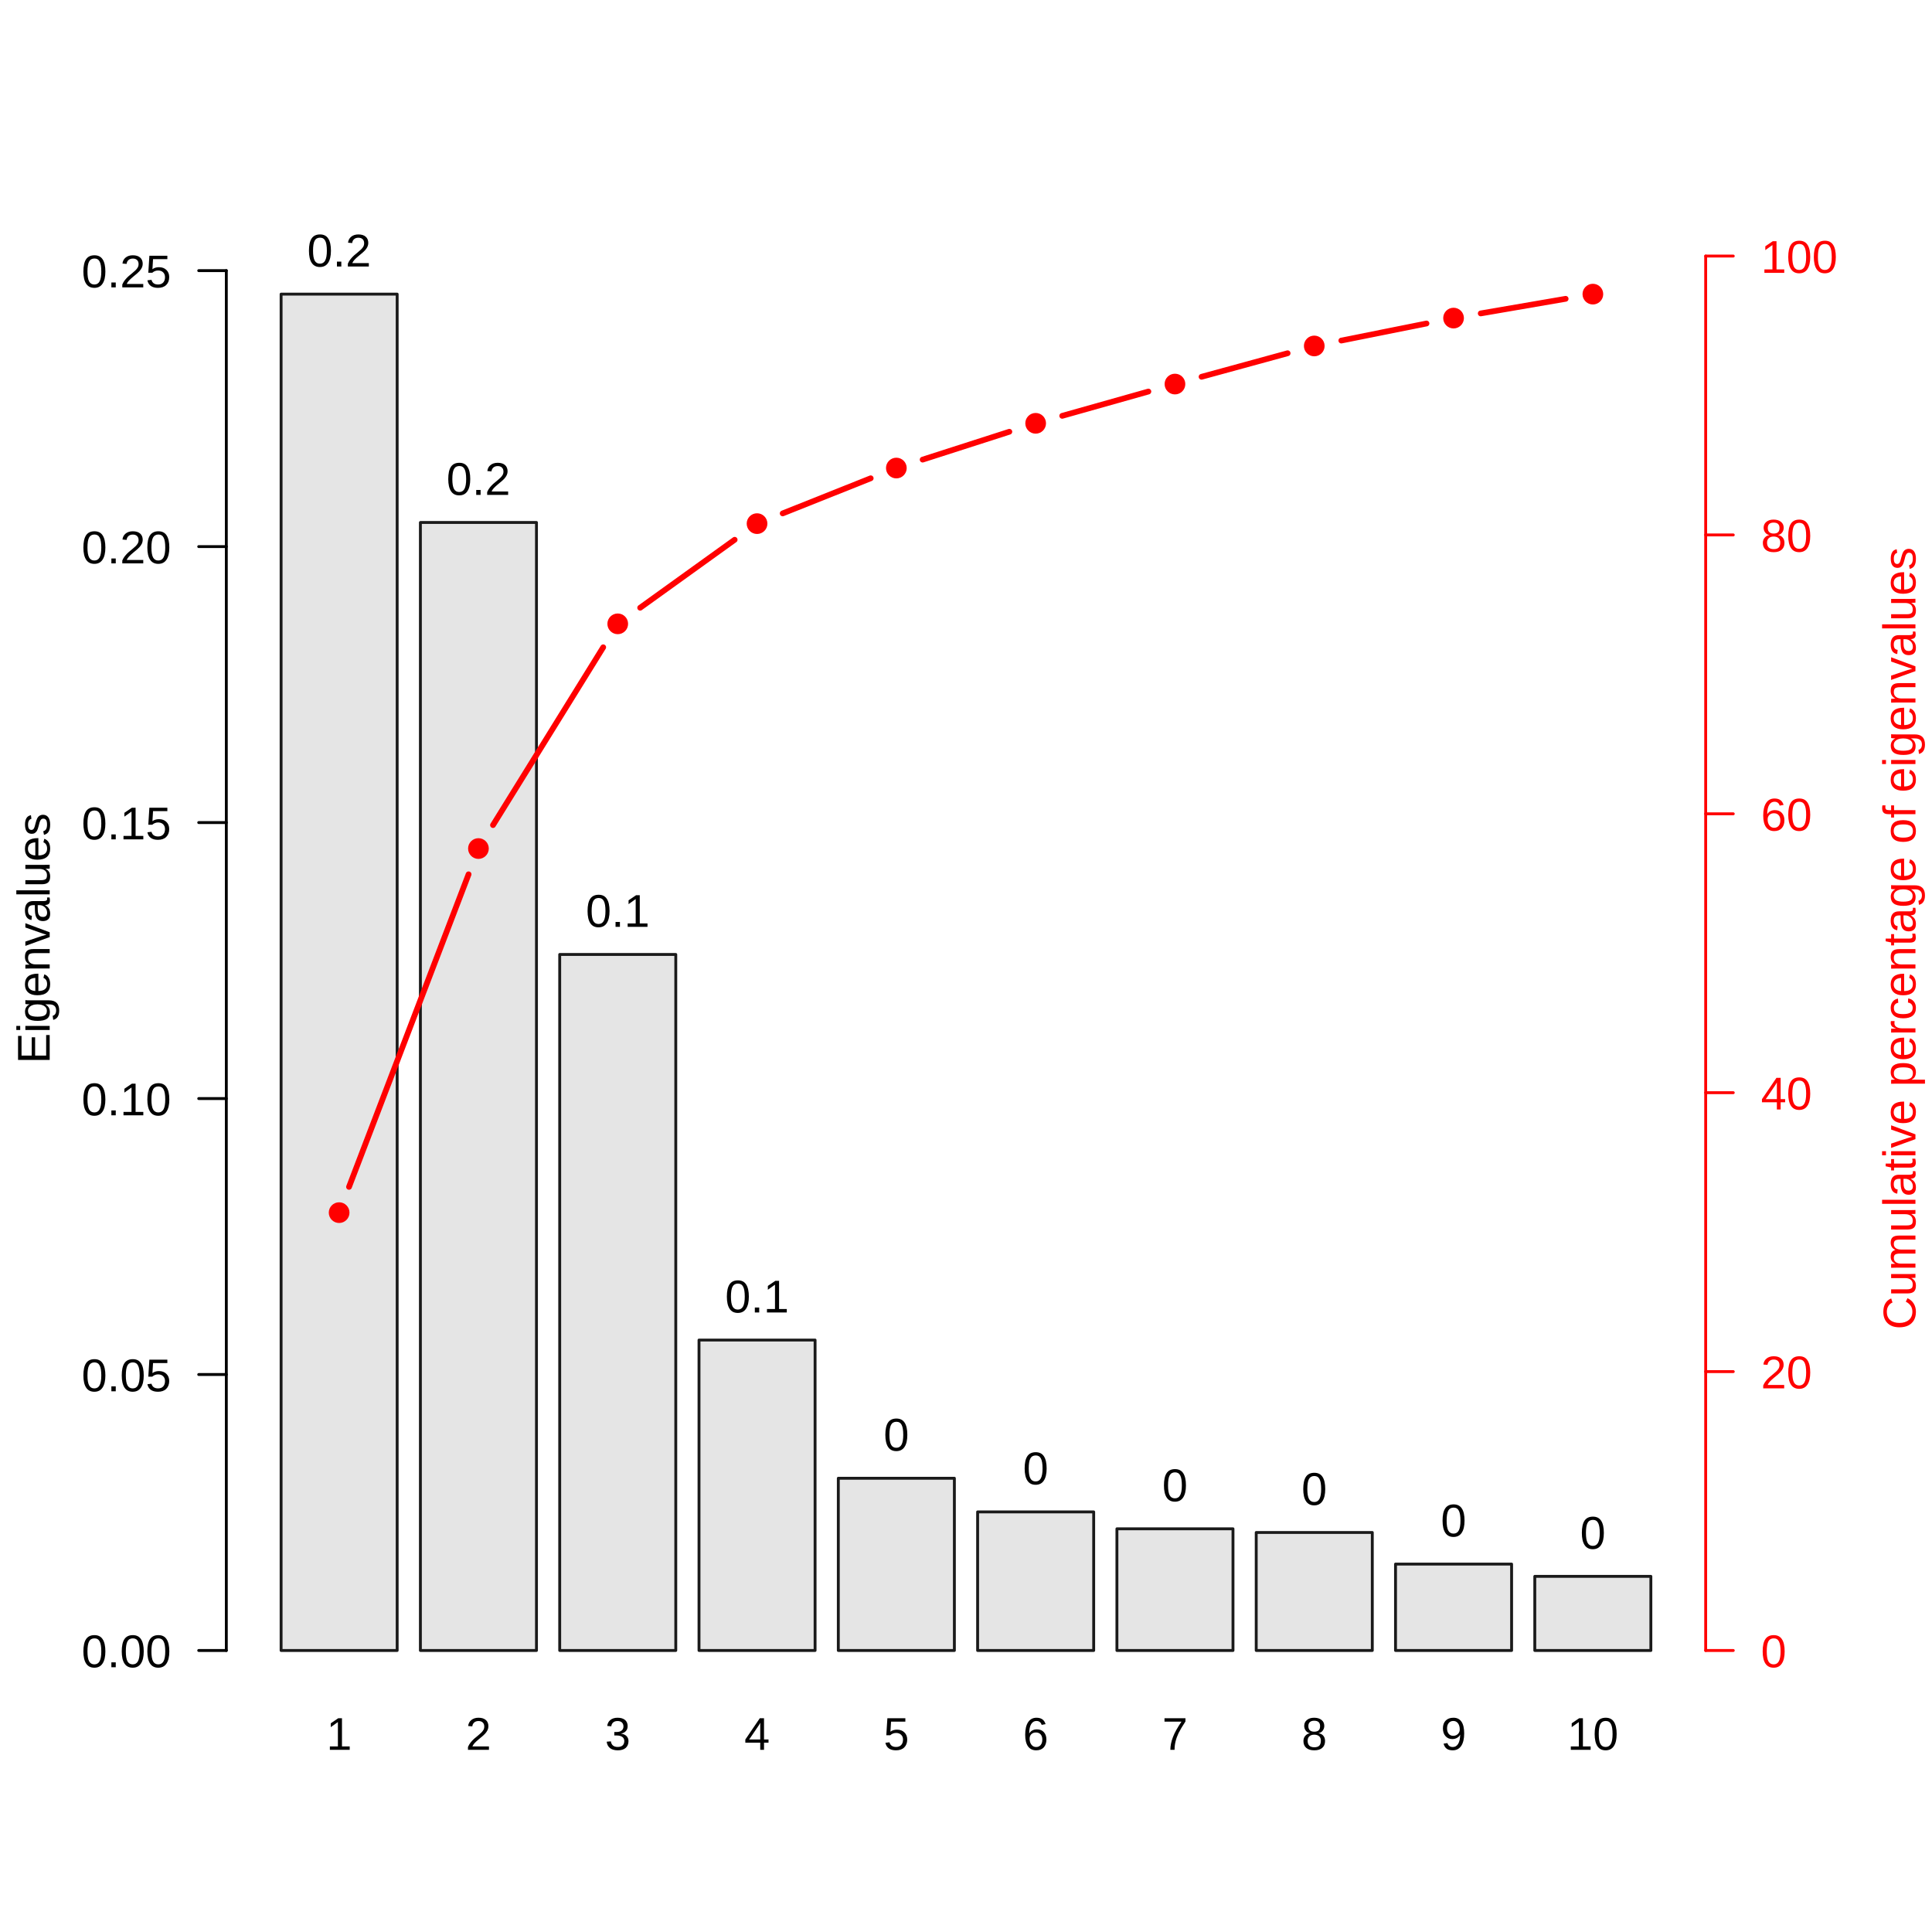
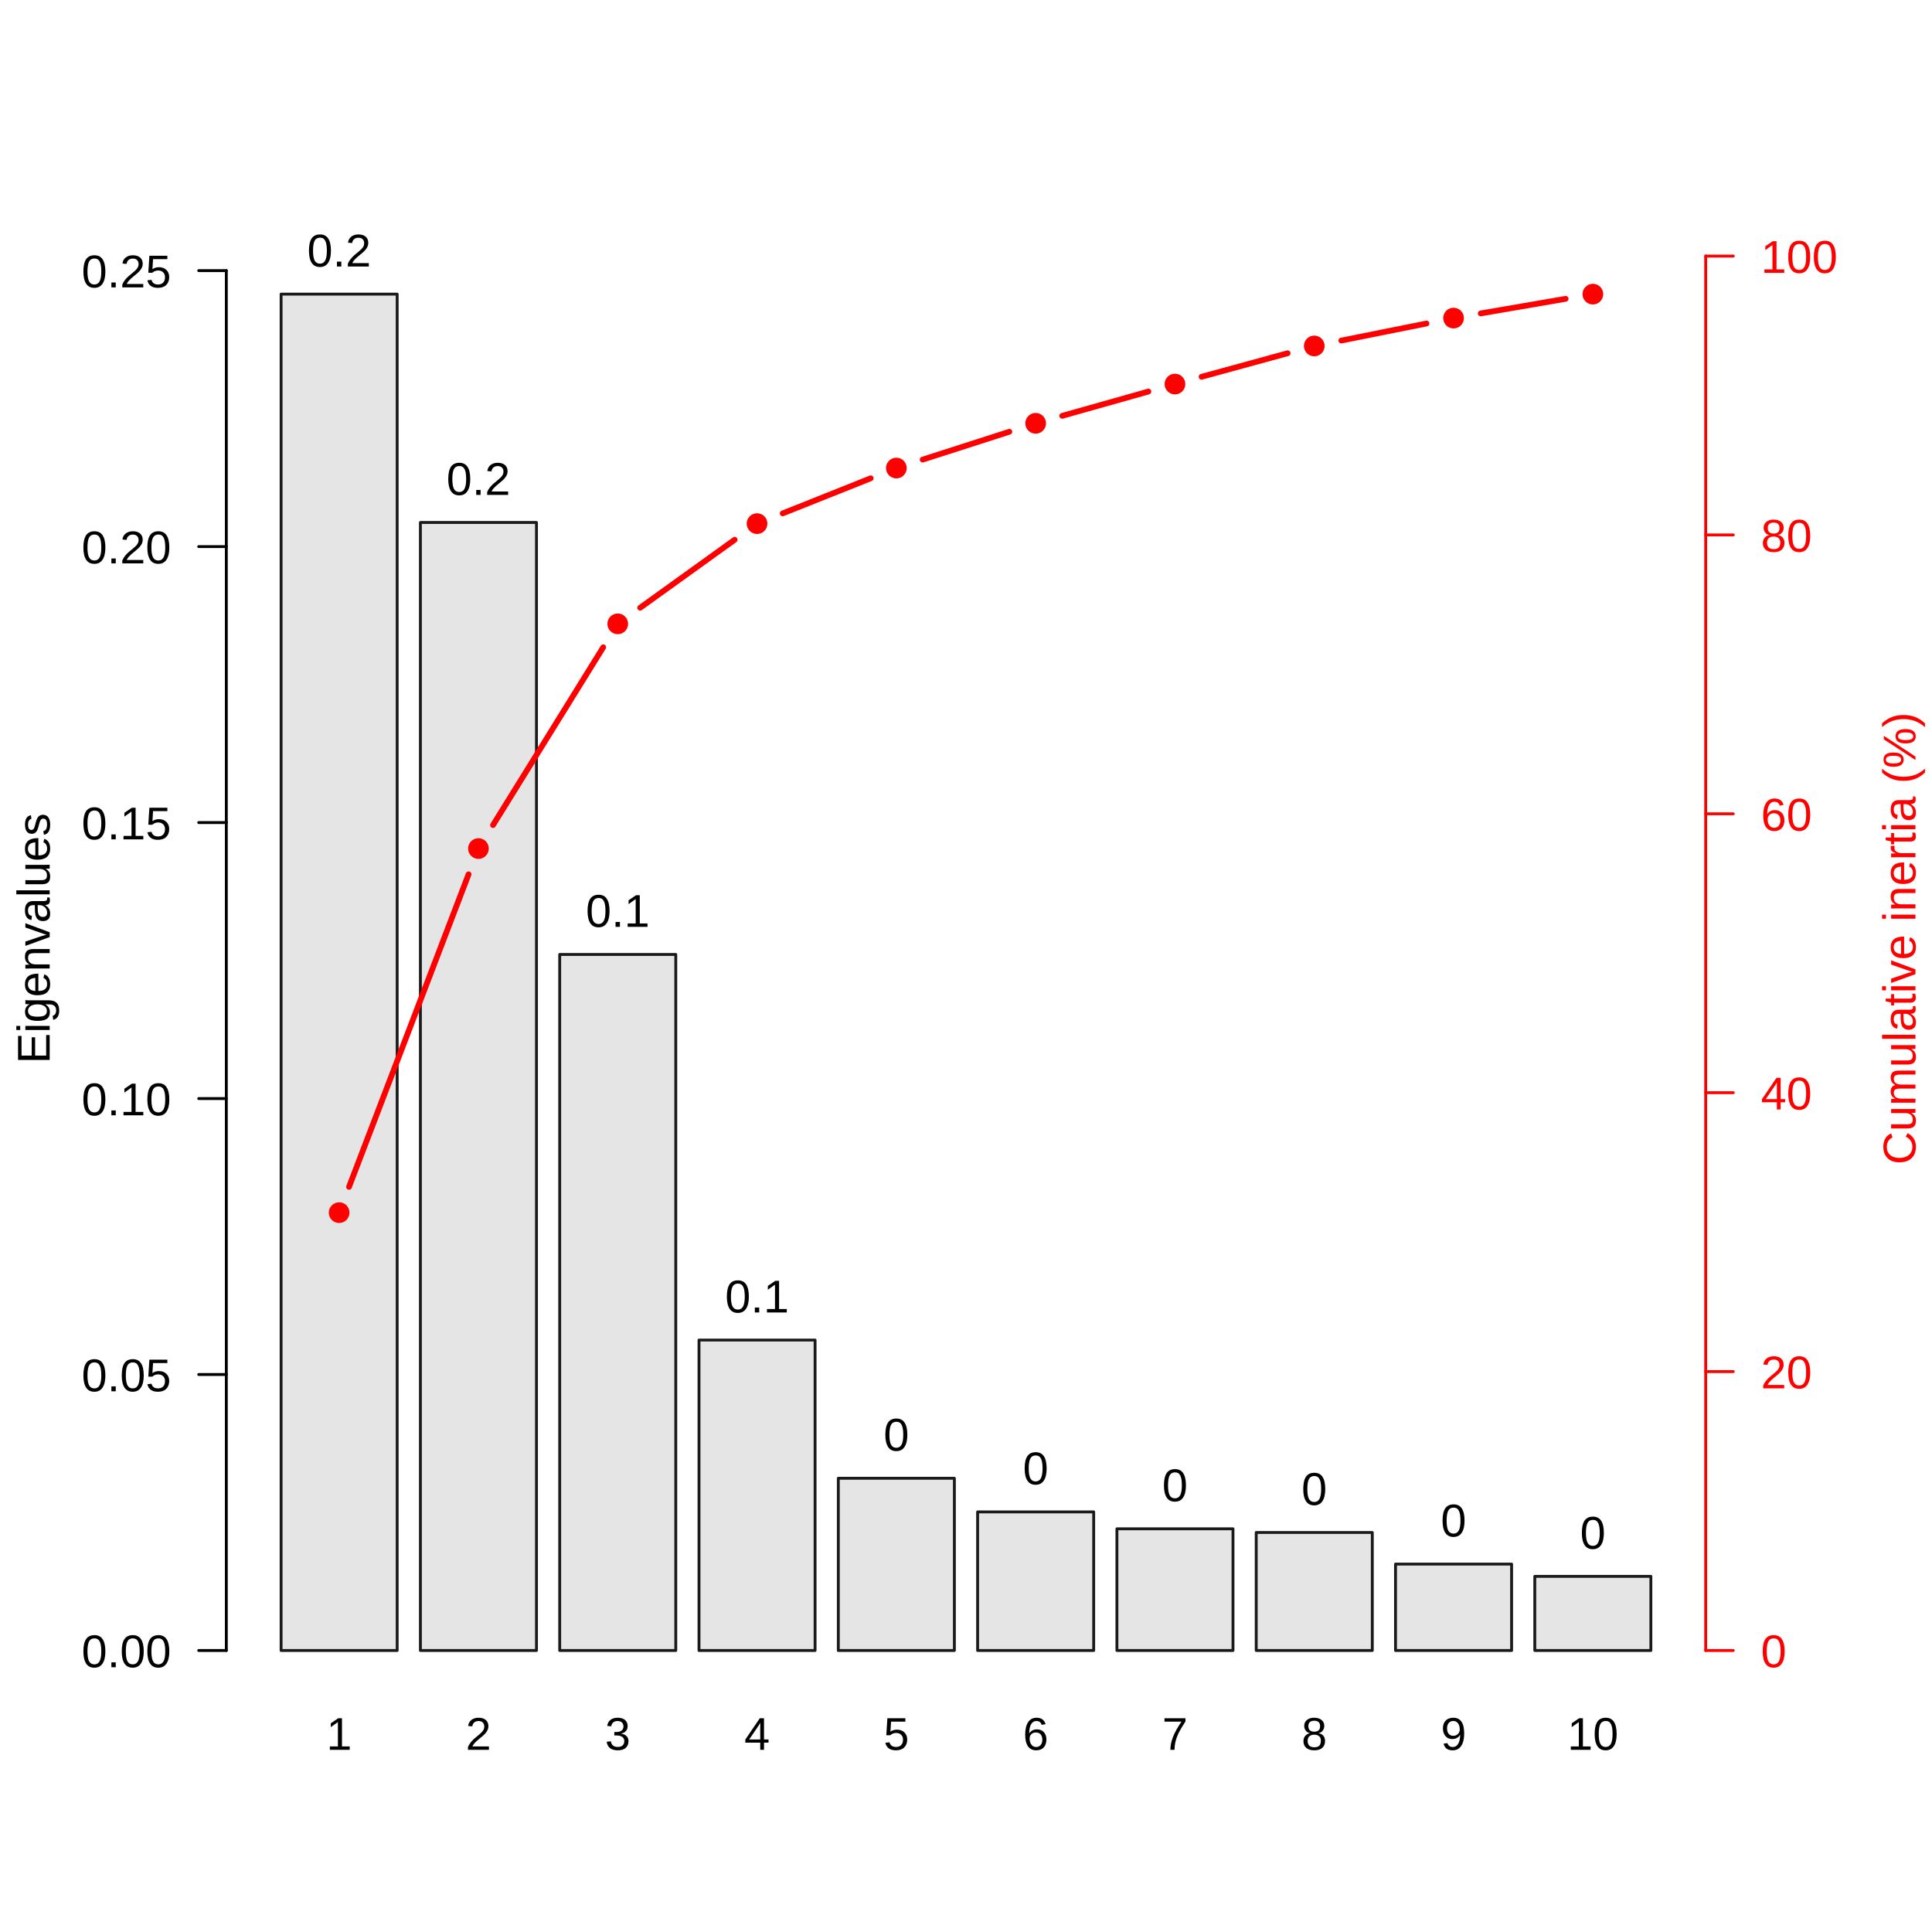
<svg xmlns="http://www.w3.org/2000/svg" class="svglite" width="504.00pt" height="504.00pt" viewBox="0 0 504.00 504.00">
  <defs>
    <style type="text/css">
    .svglite line, .svglite polyline, .svglite polygon, .svglite path, .svglite rect, .svglite circle {
      fill: none;
      stroke: #000000;
      stroke-linecap: round;
      stroke-linejoin: round;
      stroke-miterlimit: 10.00;
    }
    .svglite text {
      white-space: pre;
    }
  </style>
  </defs>
  <rect width="100%" height="100%" style="stroke: none; fill: #FFFFFF;" />
  <defs>
    <clipPath id="cpMC4wMHw1MDQuMDB8MC4wMHw1MDQuMDA=">
      <rect x="0.00" y="0.00" width="504.00" height="504.00" />
    </clipPath>
  </defs>
  <g clip-path="url(#cpMC4wMHw1MDQuMDB8MC4wMHw1MDQuMDA=)">
    <rect x="73.33" y="76.73" width="30.28" height="353.83" style="stroke-width: 0.75; stroke: #1A1A1A; fill: #E5E5E5;" />
    <rect x="109.67" y="136.30" width="30.28" height="294.26" style="stroke-width: 0.75; stroke: #1A1A1A; fill: #E5E5E5;" />
    <rect x="146.01" y="248.99" width="30.28" height="181.57" style="stroke-width: 0.75; stroke: #1A1A1A; fill: #E5E5E5;" />
    <rect x="182.35" y="349.58" width="30.28" height="80.98" style="stroke-width: 0.75; stroke: #1A1A1A; fill: #E5E5E5;" />
    <rect x="218.69" y="385.63" width="30.28" height="44.93" style="stroke-width: 0.75; stroke: #1A1A1A; fill: #E5E5E5;" />
    <rect x="255.03" y="394.41" width="30.28" height="36.15" style="stroke-width: 0.75; stroke: #1A1A1A; fill: #E5E5E5;" />
    <rect x="291.37" y="398.82" width="30.28" height="31.74" style="stroke-width: 0.75; stroke: #1A1A1A; fill: #E5E5E5;" />
    <rect x="327.71" y="399.78" width="30.28" height="30.78" style="stroke-width: 0.75; stroke: #1A1A1A; fill: #E5E5E5;" />
    <rect x="364.05" y="408.02" width="30.28" height="22.54" style="stroke-width: 0.75; stroke: #1A1A1A; fill: #E5E5E5;" />
    <rect x="400.38" y="411.22" width="30.28" height="19.34" style="stroke-width: 0.75; stroke: #1A1A1A; fill: #E5E5E5;" />
    <text x="88.47" y="456.48" text-anchor="middle" style="font-size: 12.00px; font-family: &quot;Arial&quot;;" textLength="7.64px" lengthAdjust="spacingAndGlyphs">1</text>
    <text x="124.81" y="456.48" text-anchor="middle" style="font-size: 12.00px; font-family: &quot;Arial&quot;;" textLength="7.64px" lengthAdjust="spacingAndGlyphs">2</text>
    <text x="161.15" y="456.48" text-anchor="middle" style="font-size: 12.00px; font-family: &quot;Arial&quot;;" textLength="7.64px" lengthAdjust="spacingAndGlyphs">3</text>
    <text x="197.49" y="456.48" text-anchor="middle" style="font-size: 12.00px; font-family: &quot;Arial&quot;;" textLength="7.64px" lengthAdjust="spacingAndGlyphs">4</text>
    <text x="233.83" y="456.48" text-anchor="middle" style="font-size: 12.00px; font-family: &quot;Arial&quot;;" textLength="7.64px" lengthAdjust="spacingAndGlyphs">5</text>
    <text x="270.17" y="456.48" text-anchor="middle" style="font-size: 12.00px; font-family: &quot;Arial&quot;;" textLength="7.64px" lengthAdjust="spacingAndGlyphs">6</text>
    <text x="306.51" y="456.48" text-anchor="middle" style="font-size: 12.00px; font-family: &quot;Arial&quot;;" textLength="7.64px" lengthAdjust="spacingAndGlyphs">7</text>
    <text x="342.85" y="456.48" text-anchor="middle" style="font-size: 12.00px; font-family: &quot;Arial&quot;;" textLength="7.64px" lengthAdjust="spacingAndGlyphs">8</text>
    <text x="379.19" y="456.48" text-anchor="middle" style="font-size: 12.00px; font-family: &quot;Arial&quot;;" textLength="7.64px" lengthAdjust="spacingAndGlyphs">9</text>
    <text x="415.53" y="456.48" text-anchor="middle" style="font-size: 12.00px; font-family: &quot;Arial&quot;;" textLength="15.28px" lengthAdjust="spacingAndGlyphs">10</text>
    <text transform="translate(12.96,244.80) rotate(-90)" text-anchor="middle" style="font-size: 12.00px; font-family: &quot;Arial&quot;;" textLength="72.58px" lengthAdjust="spacingAndGlyphs">Eigenvalues</text>
    <line x1="59.04" y1="430.56" x2="59.04" y2="70.60" style="stroke-width: 0.75;" />
    <line x1="59.04" y1="430.56" x2="51.84" y2="430.56" style="stroke-width: 0.75;" />
    <line x1="59.04" y1="358.57" x2="51.84" y2="358.57" style="stroke-width: 0.75;" />
    <line x1="59.04" y1="286.58" x2="51.84" y2="286.58" style="stroke-width: 0.75;" />
    <line x1="59.04" y1="214.58" x2="51.84" y2="214.58" style="stroke-width: 0.75;" />
    <line x1="59.04" y1="142.59" x2="51.84" y2="142.59" style="stroke-width: 0.75;" />
    <line x1="59.04" y1="70.60" x2="51.84" y2="70.60" style="stroke-width: 0.75;" />
    <text x="44.64" y="434.93" text-anchor="end" style="font-size: 12.00px; font-family: &quot;Arial&quot;;" textLength="26.73px" lengthAdjust="spacingAndGlyphs">0.00</text>
    <text x="44.64" y="362.94" text-anchor="end" style="font-size: 12.00px; font-family: &quot;Arial&quot;;" textLength="26.73px" lengthAdjust="spacingAndGlyphs">0.05</text>
    <text x="44.64" y="290.95" text-anchor="end" style="font-size: 12.00px; font-family: &quot;Arial&quot;;" textLength="26.73px" lengthAdjust="spacingAndGlyphs">0.10</text>
    <text x="44.64" y="218.96" text-anchor="end" style="font-size: 12.00px; font-family: &quot;Arial&quot;;" textLength="26.73px" lengthAdjust="spacingAndGlyphs">0.15</text>
    <text x="44.64" y="146.97" text-anchor="end" style="font-size: 12.00px; font-family: &quot;Arial&quot;;" textLength="26.73px" lengthAdjust="spacingAndGlyphs">0.20</text>
    <text x="44.64" y="74.97" text-anchor="end" style="font-size: 12.00px; font-family: &quot;Arial&quot;;" textLength="26.73px" lengthAdjust="spacingAndGlyphs">0.25</text>
  </g>
  <defs>
    <clipPath id="cpNTkuMDR8NDQ0Ljk2fDU5LjA0fDQzMC41Ng==">
      <rect x="59.04" y="59.04" width="385.92" height="371.52" />
    </clipPath>
  </defs>
  <g clip-path="url(#cpNTkuMDR8NDQ0Ljk2fDU5LjA0fDQzMC41Ng==)">
    <text x="88.47" y="69.53" text-anchor="middle" style="font-size: 12.00px; font-family: &quot;Arial&quot;;" textLength="19.09px" lengthAdjust="spacingAndGlyphs">0.2</text>
    <text x="124.81" y="129.10" text-anchor="middle" style="font-size: 12.00px; font-family: &quot;Arial&quot;;" textLength="19.09px" lengthAdjust="spacingAndGlyphs">0.2</text>
    <text x="161.15" y="241.79" text-anchor="middle" style="font-size: 12.00px; font-family: &quot;Arial&quot;;" textLength="19.09px" lengthAdjust="spacingAndGlyphs">0.1</text>
    <text x="197.49" y="342.38" text-anchor="middle" style="font-size: 12.00px; font-family: &quot;Arial&quot;;" textLength="19.09px" lengthAdjust="spacingAndGlyphs">0.1</text>
    <text x="233.83" y="378.43" text-anchor="middle" style="font-size: 12.00px; font-family: &quot;Arial&quot;;" textLength="7.64px" lengthAdjust="spacingAndGlyphs">0</text>
    <text x="270.17" y="387.21" text-anchor="middle" style="font-size: 12.00px; font-family: &quot;Arial&quot;;" textLength="7.64px" lengthAdjust="spacingAndGlyphs">0</text>
    <text x="306.51" y="391.62" text-anchor="middle" style="font-size: 12.00px; font-family: &quot;Arial&quot;;" textLength="7.64px" lengthAdjust="spacingAndGlyphs">0</text>
    <text x="342.85" y="392.58" text-anchor="middle" style="font-size: 12.00px; font-family: &quot;Arial&quot;;" textLength="7.64px" lengthAdjust="spacingAndGlyphs">0</text>
    <text x="379.19" y="400.82" text-anchor="middle" style="font-size: 12.00px; font-family: &quot;Arial&quot;;" textLength="7.64px" lengthAdjust="spacingAndGlyphs">0</text>
    <text x="415.53" y="404.02" text-anchor="middle" style="font-size: 12.00px; font-family: &quot;Arial&quot;;" textLength="7.64px" lengthAdjust="spacingAndGlyphs">0</text>
    <line x1="91.05" y1="309.62" x2="122.24" y2="228.08" style="stroke-width: 1.50; stroke: #FF0000;" />
    <line x1="128.61" y1="215.24" x2="157.36" y2="168.86" style="stroke-width: 1.50; stroke: #FF0000;" />
    <line x1="167.00" y1="158.54" x2="191.65" y2="140.81" style="stroke-width: 1.50; stroke: #FF0000;" />
    <line x1="204.18" y1="133.93" x2="227.14" y2="124.77" style="stroke-width: 1.50; stroke: #FF0000;" />
    <line x1="240.69" y1="119.90" x2="263.31" y2="112.63" style="stroke-width: 1.50; stroke: #FF0000;" />
    <line x1="277.10" y1="108.48" x2="299.58" y2="102.14" style="stroke-width: 1.50; stroke: #FF0000;" />
    <line x1="313.45" y1="98.29" x2="335.90" y2="92.15" style="stroke-width: 1.50; stroke: #FF0000;" />
    <line x1="349.91" y1="88.84" x2="372.13" y2="84.39" style="stroke-width: 1.50; stroke: #FF0000;" />
    <line x1="386.28" y1="81.76" x2="408.43" y2="77.95" style="stroke-width: 1.50; stroke: #FF0000;" />
    <circle cx="88.47" cy="316.34" r="2.70" style="stroke-width: 1.50; stroke: none; fill: #FF0000;" />
    <circle cx="124.81" cy="221.36" r="2.70" style="stroke-width: 1.50; stroke: none; fill: #FF0000;" />
    <circle cx="161.15" cy="162.74" r="2.70" style="stroke-width: 1.50; stroke: none; fill: #FF0000;" />
    <circle cx="197.49" cy="136.60" r="2.70" style="stroke-width: 1.50; stroke: none; fill: #FF0000;" />
    <circle cx="233.83" cy="122.10" r="2.70" style="stroke-width: 1.50; stroke: none; fill: #FF0000;" />
    <circle cx="270.17" cy="110.43" r="2.70" style="stroke-width: 1.50; stroke: none; fill: #FF0000;" />
    <circle cx="306.51" cy="100.19" r="2.70" style="stroke-width: 1.50; stroke: none; fill: #FF0000;" />
    <circle cx="342.85" cy="90.25" r="2.70" style="stroke-width: 1.50; stroke: none; fill: #FF0000;" />
    <circle cx="379.19" cy="82.98" r="2.70" style="stroke-width: 1.50; stroke: none; fill: #FF0000;" />
    <circle cx="415.53" cy="76.73" r="2.70" style="stroke-width: 1.50; stroke: none; fill: #FF0000;" />
  </g>
  <g clip-path="url(#cpMC4wMHw1MDQuMDB8MC4wMHw1MDQuMDA=)">
    <line x1="444.96" y1="430.56" x2="444.96" y2="66.80" style="stroke-width: 0.75; stroke: #FF0000;" />
    <line x1="444.96" y1="430.56" x2="452.16" y2="430.56" style="stroke-width: 0.75; stroke: #FF0000;" />
    <line x1="444.96" y1="357.81" x2="452.16" y2="357.81" style="stroke-width: 0.75; stroke: #FF0000;" />
    <line x1="444.96" y1="285.05" x2="452.16" y2="285.05" style="stroke-width: 0.75; stroke: #FF0000;" />
    <line x1="444.96" y1="212.30" x2="452.16" y2="212.30" style="stroke-width: 0.75; stroke: #FF0000;" />
    <line x1="444.96" y1="139.55" x2="452.16" y2="139.55" style="stroke-width: 0.75; stroke: #FF0000;" />
    <line x1="444.96" y1="66.80" x2="452.16" y2="66.80" style="stroke-width: 0.75; stroke: #FF0000;" />
    <text x="459.36" y="434.93" style="font-size: 12.00px;fill: #FF0000; font-family: &quot;Arial&quot;;" textLength="7.64px" lengthAdjust="spacingAndGlyphs">0</text>
    <text x="459.36" y="362.18" style="font-size: 12.00px;fill: #FF0000; font-family: &quot;Arial&quot;;" textLength="15.28px" lengthAdjust="spacingAndGlyphs">20</text>
    <text x="459.36" y="289.43" style="font-size: 12.00px;fill: #FF0000; font-family: &quot;Arial&quot;;" textLength="15.28px" lengthAdjust="spacingAndGlyphs">40</text>
    <text x="459.36" y="216.68" style="font-size: 12.00px;fill: #FF0000; font-family: &quot;Arial&quot;;" textLength="15.28px" lengthAdjust="spacingAndGlyphs">60</text>
    <text x="459.36" y="143.92" style="font-size: 12.00px;fill: #FF0000; font-family: &quot;Arial&quot;;" textLength="15.28px" lengthAdjust="spacingAndGlyphs">80</text>
    <text x="459.36" y="71.17" style="font-size: 12.00px;fill: #FF0000; font-family: &quot;Arial&quot;;" textLength="22.92px" lengthAdjust="spacingAndGlyphs">100</text>
-     <text transform="translate(499.68,244.80) rotate(-90)" text-anchor="middle" style="font-size: 12.00px;fill: #FF0000; font-family: &quot;Arial&quot;;" textLength="232.27px" lengthAdjust="spacingAndGlyphs">Cumulative percentage of eigenvalues</text>
+     <text transform="translate(499.68,244.80) rotate(-90)" text-anchor="middle" style="font-size: 12.00px;fill: #FF0000; font-family: &quot;Arial&quot;;" textLength="135.58px" lengthAdjust="spacingAndGlyphs">Cumulative inertia (%)</text>
  </g>
</svg>
